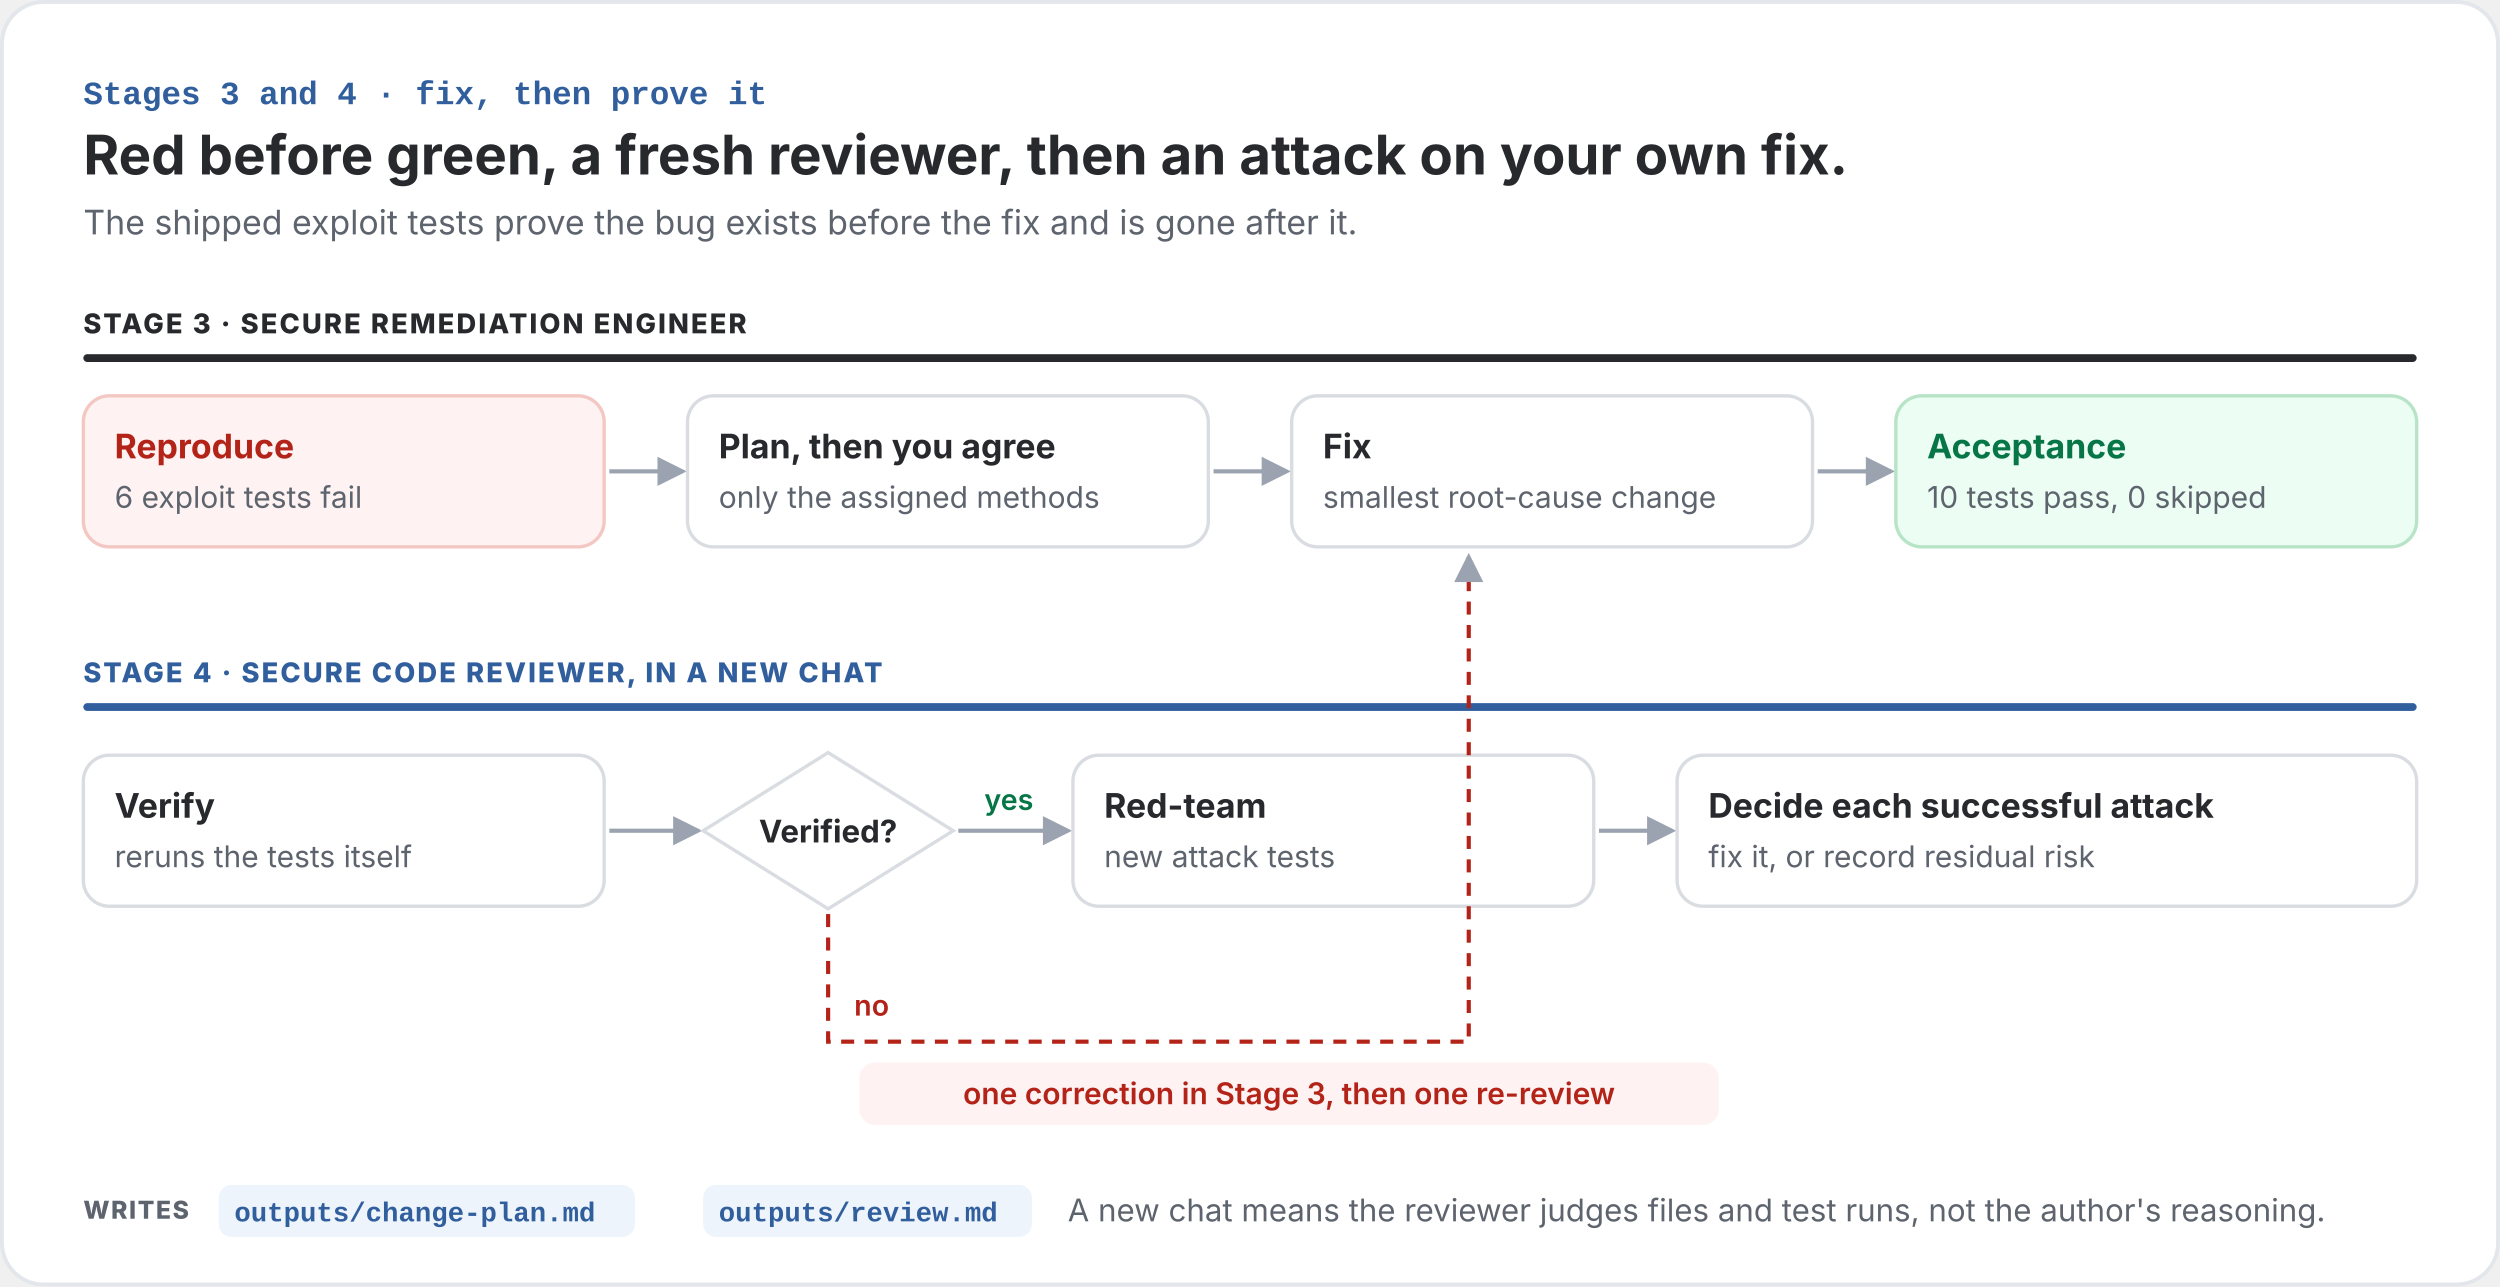
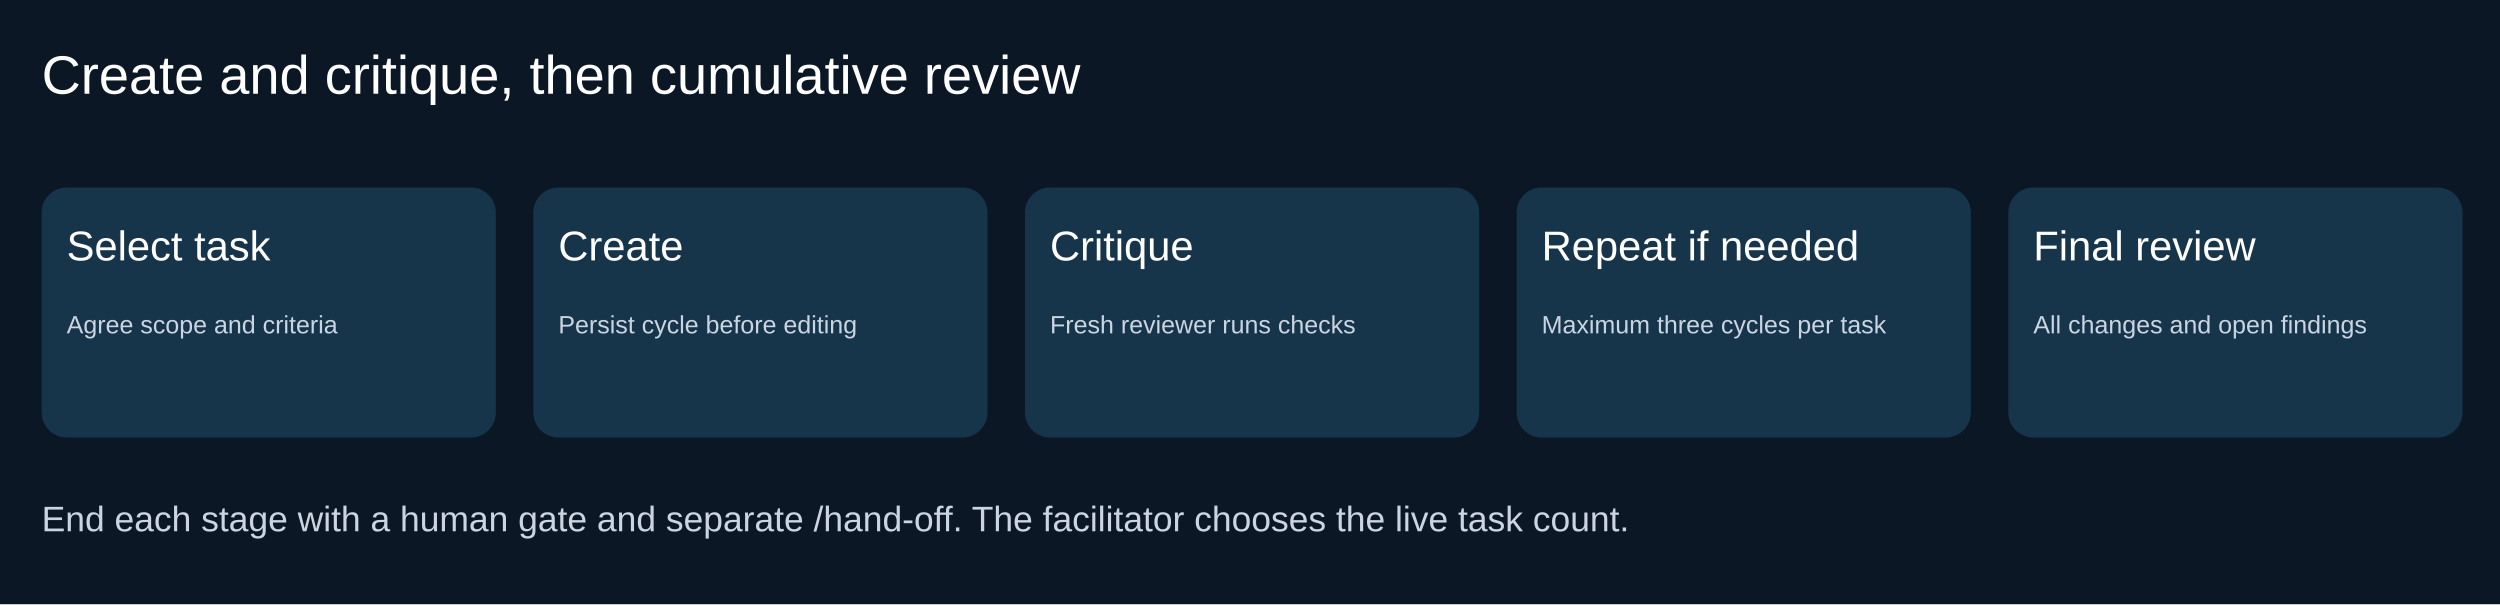
- <svg xmlns="http://www.w3.org/2000/svg" width="960" height="494" viewBox="0 0 960 494" role="img" aria-label="How fixing and reviewing work in stages 3 and 4">
-   <defs>
-     <marker id="ah" viewBox="0 0 10 10" refX="8.5" refY="5" markerWidth="7" markerHeight="7" orient="auto-start-reverse">
-       <path d="M0,0 L10,5 L0,10 z" fill="#9AA3AF" />
-     </marker>
-   </defs>
-   <rect x="0.75" y="0.75" width="958.5" height="492.5" rx="16" fill="#FFFFFF" stroke="#E3E6EB" stroke-width="1.5" />
-   <text x="32" y="40" font-family="'SFMono-Regular', Consolas, 'Liberation Mono', Menlo, monospace" font-size="12.5" font-weight="600" fill="#315F9E" text-anchor="start">Stages 3 and 4 · fix, then prove it</text>
-   <text x="32" y="67" font-family="Inter, -apple-system, 'Segoe UI', Roboto, Helvetica, Arial, sans-serif" font-size="21" font-weight="700" fill="#27292D" text-anchor="start">Red before green, a fresh reviewer, then an attack on your own fix.</text>
-   <text x="32" y="90" font-family="Inter, -apple-system, 'Segoe UI', Roboto, Helvetica, Arial, sans-serif" font-size="13" font-weight="400" fill="#5E646E" text-anchor="start">The shipped exploit tests prove the bug exists before the fix and is gone after it.</text>
-   <text x="32" y="128" font-family="Inter, -apple-system, 'Segoe UI', Roboto, Helvetica, Arial, sans-serif" font-size="10.5" font-weight="800" fill="#27292D" text-anchor="start" letter-spacing="0.8">STAGE 3 · SECURE REMEDIATION ENGINEER</text>
-   <rect x="32" y="136" width="896" height="3" rx="1.5" fill="#27292D" stroke="#27292D" stroke-width="0" />
-   <rect x="32" y="152" width="200" height="58" rx="10" fill="#FEF3F2" stroke="#F3C7C2" stroke-width="1.3" />
-   <text x="44" y="176" font-family="Inter, -apple-system, 'Segoe UI', Roboto, Helvetica, Arial, sans-serif" font-size="13" font-weight="700" fill="#B42318" text-anchor="start">Reproduce</text>
-   <text x="44" y="195" font-family="Inter, -apple-system, 'Segoe UI', Roboto, Helvetica, Arial, sans-serif" font-size="11.5" font-weight="400" fill="#5E646E" text-anchor="start">6 exploit tests fail</text>
-   <path d="M234,181 L262,181" stroke="#9AA3AF" stroke-width="1.6" fill="none" marker-end="url(#ah)" />
-   <rect x="264" y="152" width="200" height="58" rx="10" fill="#FFFFFF" stroke="#D9DCE1" stroke-width="1.3" />
-   <text x="276" y="176" font-family="Inter, -apple-system, 'Segoe UI', Roboto, Helvetica, Arial, sans-serif" font-size="13" font-weight="700" fill="#27292D" text-anchor="start">Plan, then you agree</text>
-   <text x="276" y="195" font-family="Inter, -apple-system, 'Segoe UI', Roboto, Helvetica, Arial, sans-serif" font-size="11.5" font-weight="400" fill="#5E646E" text-anchor="start">only the assigned methods</text>
-   <path d="M466,181 L494,181" stroke="#9AA3AF" stroke-width="1.6" fill="none" marker-end="url(#ah)" />
-   <rect x="496" y="152" width="200" height="58" rx="10" fill="#FFFFFF" stroke="#D9DCE1" stroke-width="1.3" />
-   <text x="508" y="176" font-family="Inter, -apple-system, 'Segoe UI', Roboto, Helvetica, Arial, sans-serif" font-size="13" font-weight="700" fill="#27292D" text-anchor="start">Fix</text>
-   <text x="508" y="195" font-family="Inter, -apple-system, 'Segoe UI', Roboto, Helvetica, Arial, sans-serif" font-size="11.5" font-weight="400" fill="#5E646E" text-anchor="start">smallest root-cause change</text>
-   <path d="M698,181 L726,181" stroke="#9AA3AF" stroke-width="1.6" fill="none" marker-end="url(#ah)" />
-   <rect x="728" y="152" width="200" height="58" rx="10" fill="#ECFDF3" stroke="#B7E4C7" stroke-width="1.3" />
-   <text x="740" y="176" font-family="Inter, -apple-system, 'Segoe UI', Roboto, Helvetica, Arial, sans-serif" font-size="13" font-weight="700" fill="#067647" text-anchor="start">Acceptance</text>
-   <text x="740" y="195" font-family="Inter, -apple-system, 'Segoe UI', Roboto, Helvetica, Arial, sans-serif" font-size="11.5" font-weight="400" fill="#5E646E" text-anchor="start">10 tests pass, 0 skipped</text>
-   <text x="32" y="262" font-family="Inter, -apple-system, 'Segoe UI', Roboto, Helvetica, Arial, sans-serif" font-size="10.5" font-weight="800" fill="#315F9E" text-anchor="start" letter-spacing="0.8">STAGE 4 · SECURE CODE REVIEWER, IN A NEW CHAT</text>
-   <rect x="32" y="270" width="896" height="3" rx="1.5" fill="#315F9E" stroke="#315F9E" stroke-width="0" />
-   <rect x="32" y="290" width="200" height="58" rx="10" fill="#FFFFFF" stroke="#D9DCE1" stroke-width="1.3" />
-   <text x="44" y="314" font-family="Inter, -apple-system, 'Segoe UI', Roboto, Helvetica, Arial, sans-serif" font-size="13" font-weight="700" fill="#27292D" text-anchor="start">Verify</text>
-   <text x="44" y="333" font-family="Inter, -apple-system, 'Segoe UI', Roboto, Helvetica, Arial, sans-serif" font-size="11.5" font-weight="400" fill="#5E646E" text-anchor="start">reruns the tests itself</text>
-   <path d="M234,319 L268,319" stroke="#9AA3AF" stroke-width="1.6" fill="none" marker-end="url(#ah)" />
-   <path d="M270,319 L318,289 L366,319 L318,349 Z" fill="#FFFFFF" stroke="#D9DCE1" stroke-width="1.3" />
-   <text x="318" y="323.5" font-family="Inter, -apple-system, 'Segoe UI', Roboto, Helvetica, Arial, sans-serif" font-size="12" font-weight="700" fill="#27292D" text-anchor="middle">Verified?</text>
-   <path d="M368,319 L410,319" stroke="#9AA3AF" stroke-width="1.6" fill="none" marker-end="url(#ah)" />
-   <text x="378" y="311" font-family="Inter, -apple-system, 'Segoe UI', Roboto, Helvetica, Arial, sans-serif" font-size="11" font-weight="600" fill="#067647" text-anchor="start">yes</text>
-   <rect x="412" y="290" width="200" height="58" rx="10" fill="#FFFFFF" stroke="#D9DCE1" stroke-width="1.3" />
-   <text x="424" y="314" font-family="Inter, -apple-system, 'Segoe UI', Roboto, Helvetica, Arial, sans-serif" font-size="13" font-weight="700" fill="#27292D" text-anchor="start">Red-team</text>
-   <text x="424" y="333" font-family="Inter, -apple-system, 'Segoe UI', Roboto, Helvetica, Arial, sans-serif" font-size="11.5" font-weight="400" fill="#5E646E" text-anchor="start">new attack tests</text>
-   <path d="M614,319 L642,319" stroke="#9AA3AF" stroke-width="1.6" fill="none" marker-end="url(#ah)" />
-   <rect x="644" y="290" width="284" height="58" rx="10" fill="#FFFFFF" stroke="#D9DCE1" stroke-width="1.3" />
-   <text x="656" y="314" font-family="Inter, -apple-system, 'Segoe UI', Roboto, Helvetica, Arial, sans-serif" font-size="13" font-weight="700" fill="#27292D" text-anchor="start">Decide each successful attack</text>
-   <text x="656" y="333" font-family="Inter, -apple-system, 'Segoe UI', Roboto, Helvetica, Arial, sans-serif" font-size="11.5" font-weight="400" fill="#5E646E" text-anchor="start">fix it, or record residual risk</text>
-   <path d="M318,351 L318,400 L564,400 L564,214" stroke="#B42318" stroke-width="1.6" fill="none" stroke-dasharray="5 4" marker-end="url(#ah)" />
-   <text x="328" y="390" font-family="Inter, -apple-system, 'Segoe UI', Roboto, Helvetica, Arial, sans-serif" font-size="11" font-weight="600" fill="#B42318" text-anchor="start">no</text>
-   <rect x="330" y="408" width="330" height="24" rx="6" fill="#FEF3F2" stroke="#FEF3F2" stroke-width="0" />
-   <text x="495" y="424" font-family="Inter, -apple-system, 'Segoe UI', Roboto, Helvetica, Arial, sans-serif" font-size="11.5" font-weight="600" fill="#B42318" text-anchor="middle">one correction in Stage 3, then one re-review</text>
-   <text x="32" y="468" font-family="Inter, -apple-system, 'Segoe UI', Roboto, Helvetica, Arial, sans-serif" font-size="9.5" font-weight="800" fill="#5E646E" text-anchor="start" letter-spacing="0.6">WRITES</text>
-   <rect x="84" y="455" width="159.84" height="20" rx="5" fill="#EEF4FB" stroke="#EEF4FB" stroke-width="0" />
-   <text x="90" y="469" font-family="'SFMono-Regular', Consolas, 'Liberation Mono', Menlo, monospace" font-size="10.5" font-weight="600" fill="#315F9E" text-anchor="start">outputs/change-plan.md</text>
-   <rect x="270" y="455" width="126.24" height="20" rx="5" fill="#EEF4FB" stroke="#EEF4FB" stroke-width="0" />
-   <text x="276" y="469" font-family="'SFMono-Regular', Consolas, 'Liberation Mono', Menlo, monospace" font-size="10.5" font-weight="600" fill="#315F9E" text-anchor="start">outputs/review.md</text>
-   <text x="410" y="469" font-family="Inter, -apple-system, 'Segoe UI', Roboto, Helvetica, Arial, sans-serif" font-size="12" font-weight="400" fill="#5E646E" text-anchor="start">A new chat means the reviewer judges files and test runs, not the author's reasoning.</text>
+ <svg xmlns="http://www.w3.org/2000/svg" viewBox="0 0 1200 290" role="img" aria-label="Create and critique, then cumulative review">
+   <rect width="1200" height="290" fill="#0b1724" />
+   <g font-family="Arial, sans-serif">
+     <text x="20" y="45" fill="white" font-size="26">Create and critique, then cumulative review</text>
+     <rect x="20" y="90" width="218" height="120" rx="12" fill="#17354a" />
+     <text x="32" y="125" fill="white" font-size="20">Select task</text>
+     <text x="32" y="160" fill="#cbd5e1" font-size="12">Agree scope and criteria</text>
+     <rect x="256" y="90" width="218" height="120" rx="12" fill="#17354a" />
+     <text x="268" y="125" fill="white" font-size="20">Create</text>
+     <text x="268" y="160" fill="#cbd5e1" font-size="12">Persist cycle before editing</text>
+     <rect x="492" y="90" width="218" height="120" rx="12" fill="#17354a" />
+     <text x="504" y="125" fill="white" font-size="20">Critique</text>
+     <text x="504" y="160" fill="#cbd5e1" font-size="12">Fresh reviewer runs checks</text>
+     <rect x="728" y="90" width="218" height="120" rx="12" fill="#17354a" />
+     <text x="740" y="125" fill="white" font-size="20">Repeat if needed</text>
+     <text x="740" y="160" fill="#cbd5e1" font-size="12">Maximum three cycles per task</text>
+     <rect x="964" y="90" width="218" height="120" rx="12" fill="#17354a" />
+     <text x="976" y="125" fill="white" font-size="20">Final review</text>
+     <text x="976" y="160" fill="#cbd5e1" font-size="12">All changes and open findings</text>
+     <text x="20" y="255" fill="#cbd5e1" font-size="17">End each stage with a human gate and separate /hand-off. The facilitator chooses the live task count.</text>
+   </g>
</svg>
